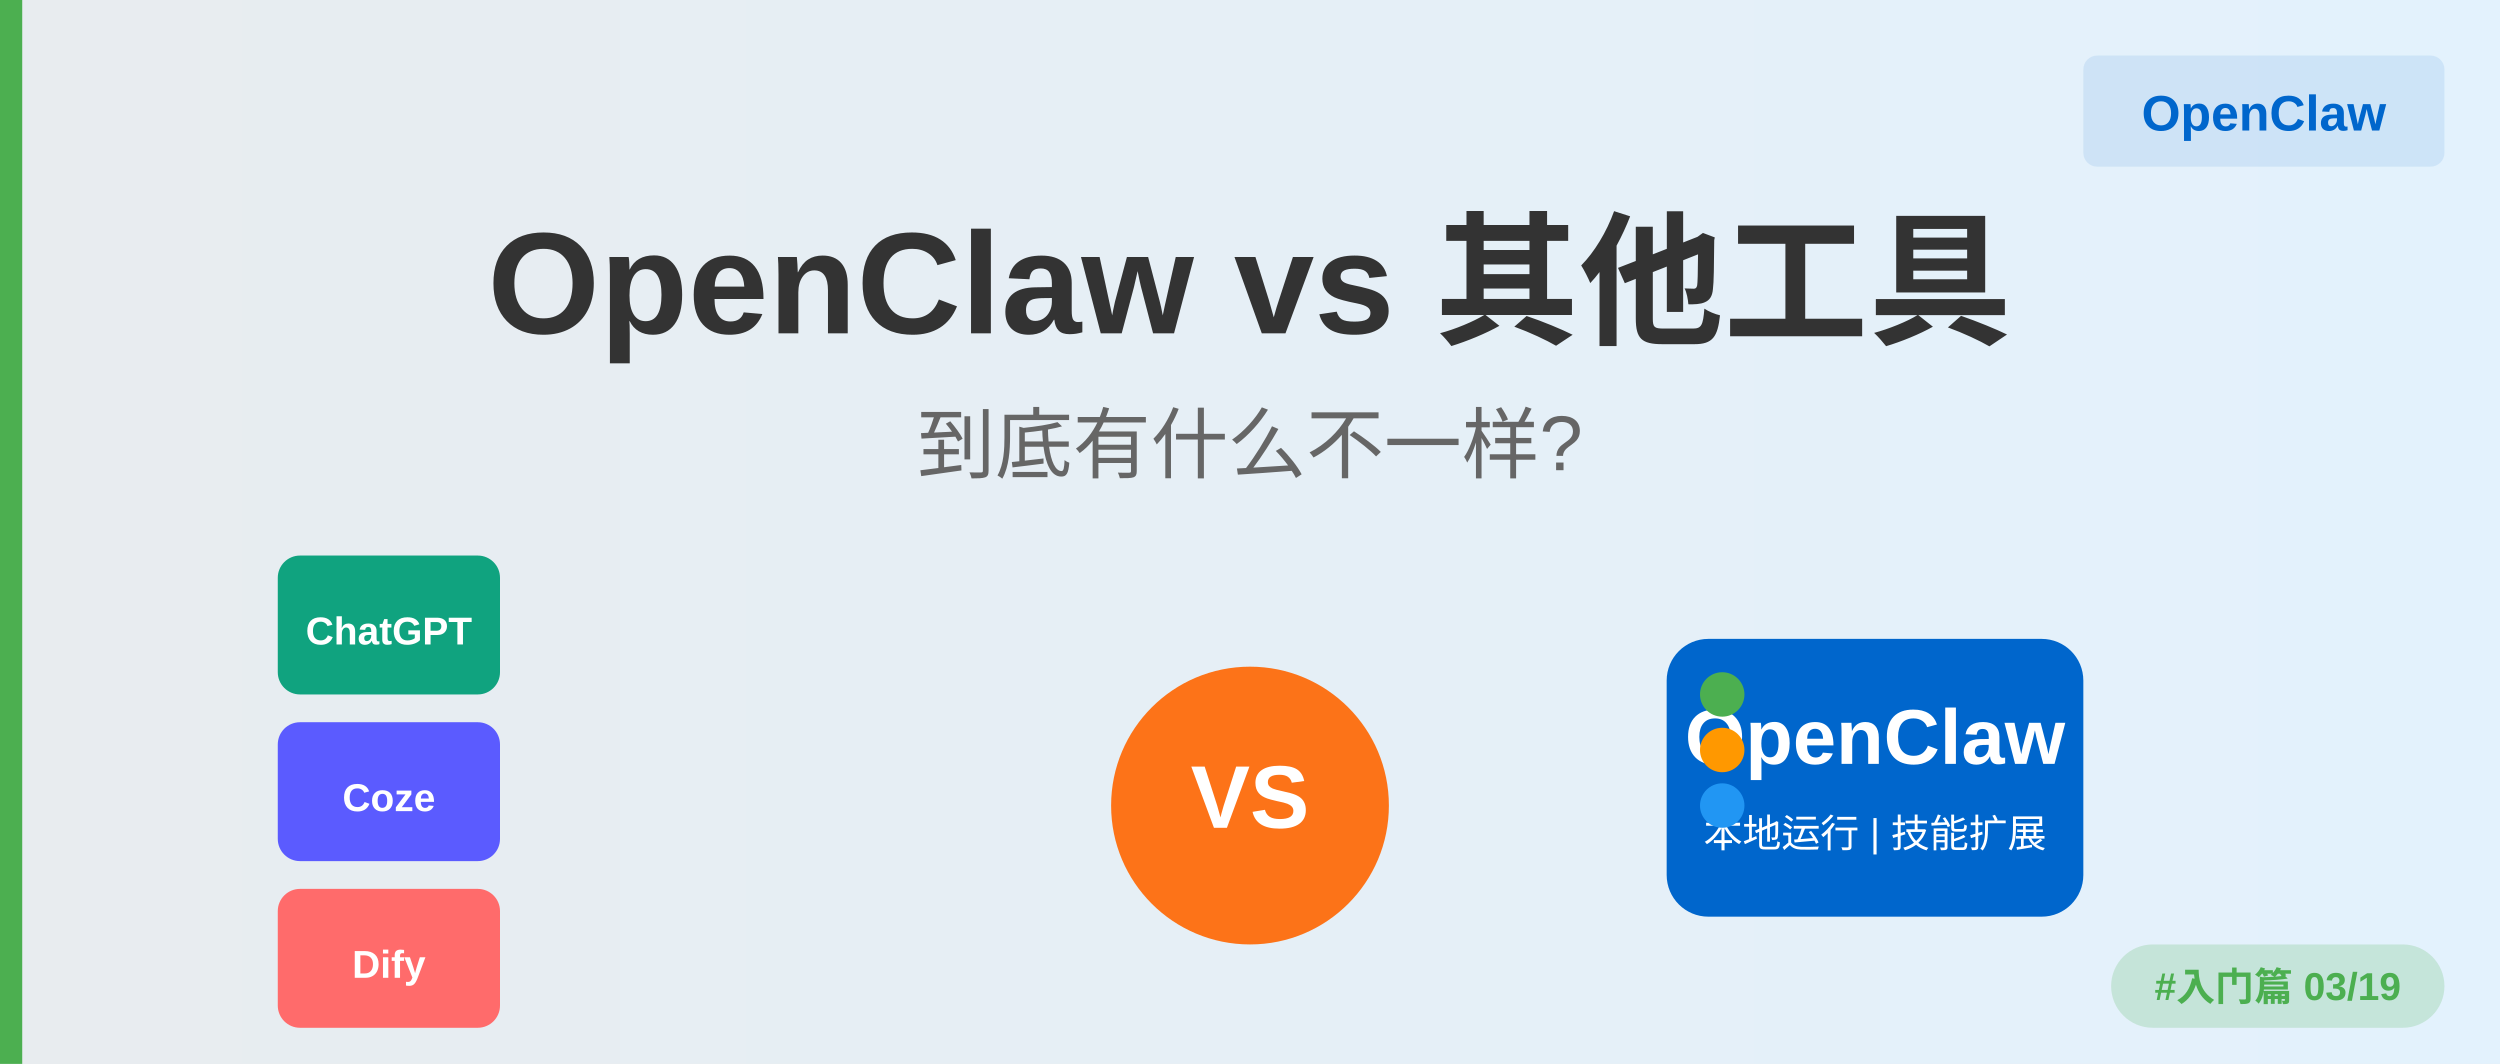
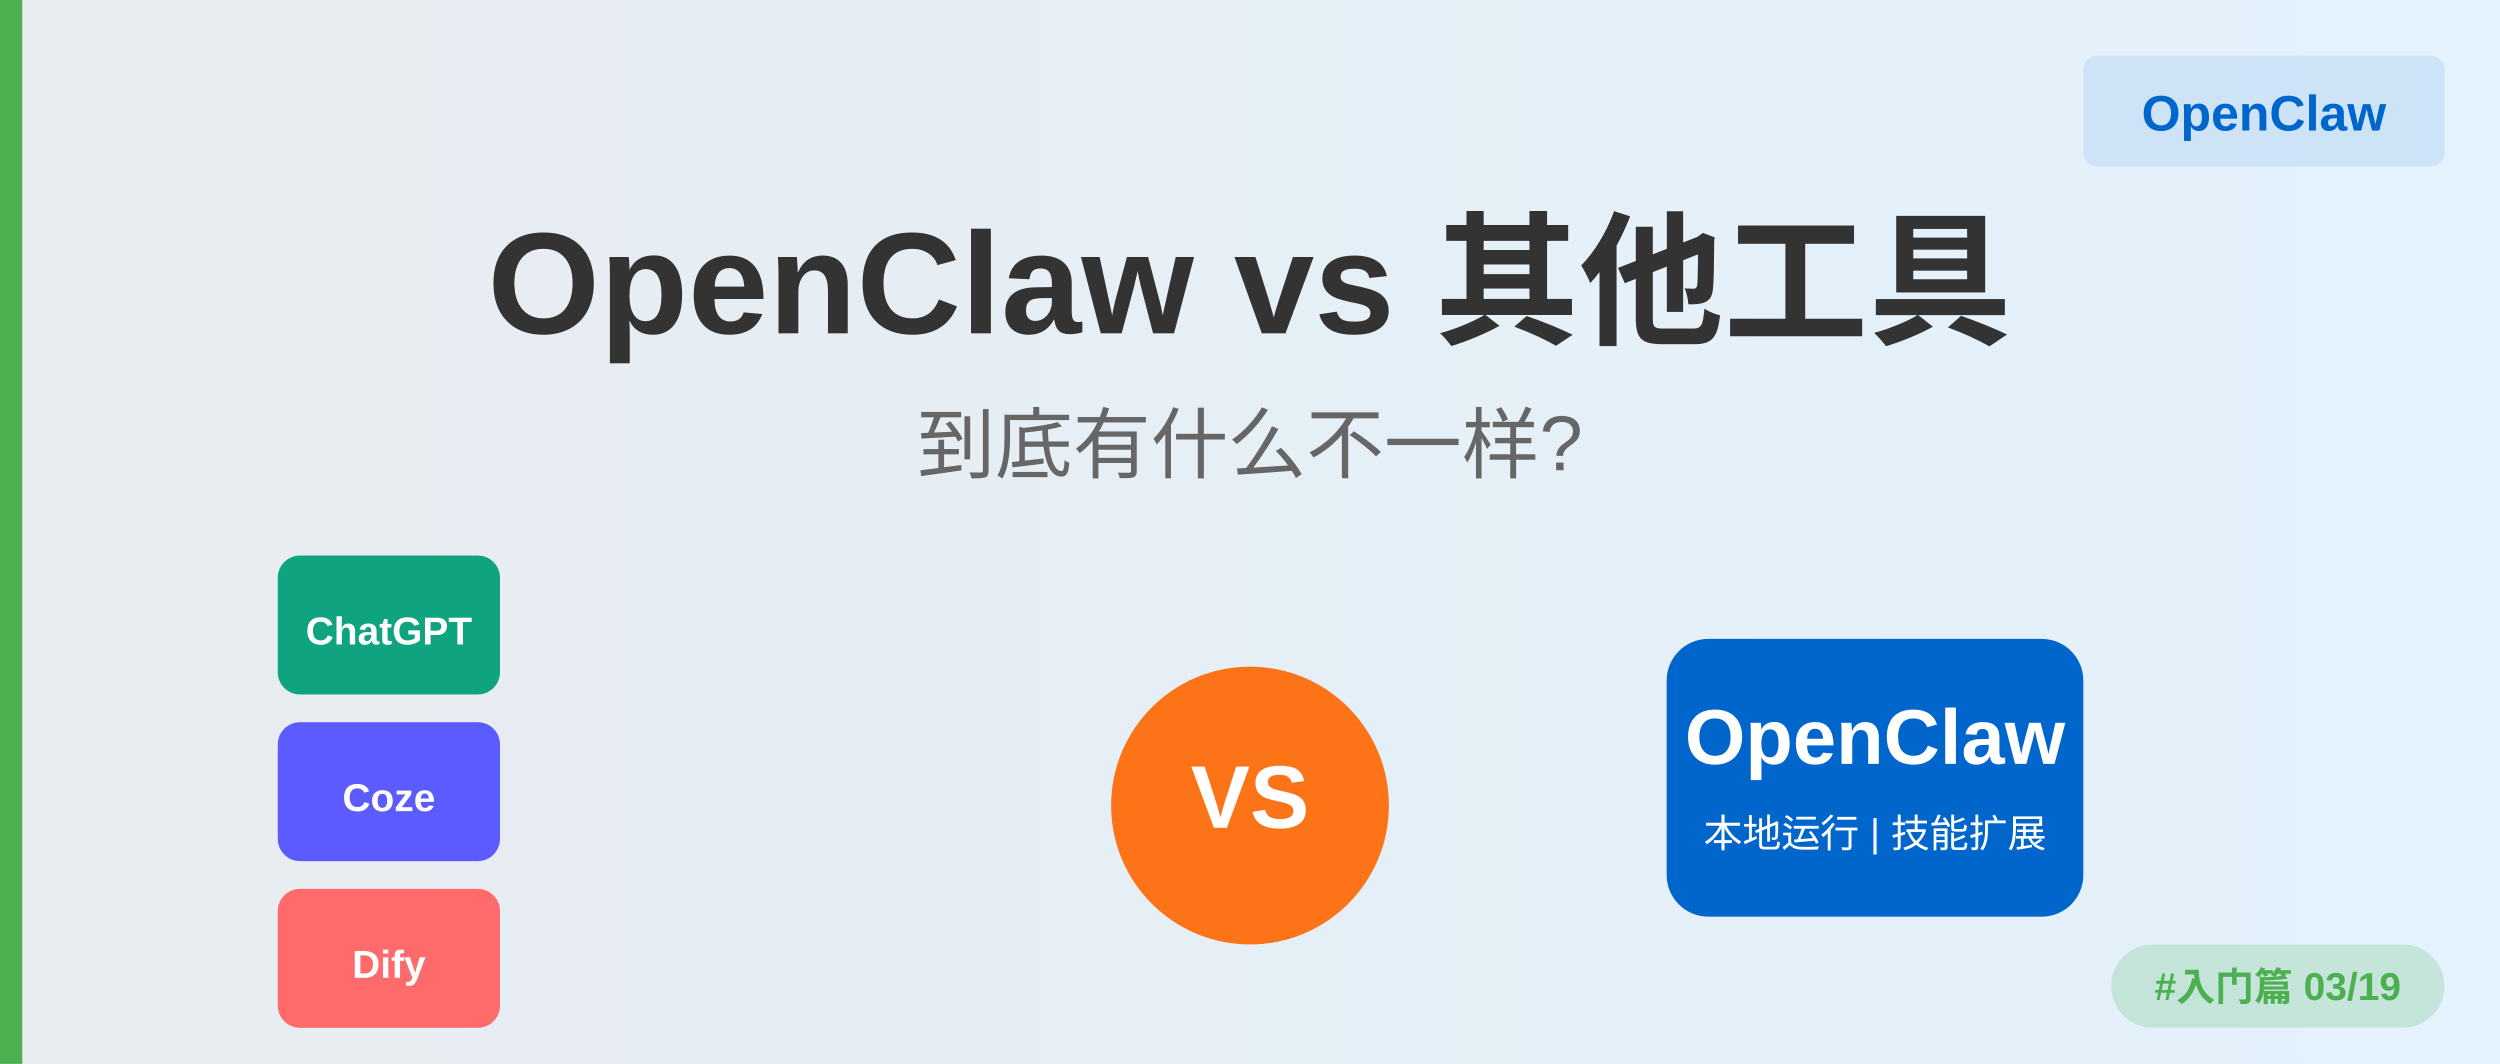
<svg xmlns="http://www.w3.org/2000/svg" viewBox="0 0 900 383">
  <defs>
    <linearGradient id="bgGradient3" x1="0%" y1="0%" x2="100%" y2="0%">
      <stop offset="0%" style="stop-color:#E8ECEF;stop-opacity:1" />
      <stop offset="100%" style="stop-color:#E3F2FD;stop-opacity:1" />
    </linearGradient>
  </defs>
  <rect width="900" height="383" fill="url(#bgGradient3)" />
  <rect width="8" height="383" fill="#4CAF50" />
  <rect x="750" y="20" width="130" height="40" rx="5" fill="#0066CC" opacity="0.1" />
  <text x="815" y="47" font-family="Arial, sans-serif" font-size="18" font-weight="bold" fill="#0066CC" text-anchor="middle">OpenClaw</text>
  <text x="450" y="120" font-family="Arial, sans-serif" font-size="52" font-weight="bold" fill="#333333" text-anchor="middle">OpenClaw vs 其他工具</text>
  <text x="450" y="170" font-family="Arial, sans-serif" font-size="28" fill="#666666" text-anchor="middle">到底有什么不一样?</text>
  <g transform="translate(100, 200)">
    <rect x="0" y="0" width="80" height="50" rx="8" fill="#10A37F" />
    <text x="40" y="32" font-family="Arial, sans-serif" font-size="14" font-weight="bold" fill="#FFFFFF" text-anchor="middle">ChatGPT</text>
    <rect x="0" y="60" width="80" height="50" rx="8" fill="#5B5BFF" />
    <text x="40" y="92" font-family="Arial, sans-serif" font-size="14" font-weight="bold" fill="#FFFFFF" text-anchor="middle">Coze</text>
    <rect x="0" y="120" width="80" height="50" rx="8" fill="#FF6B6B" />
    <text x="40" y="152" font-family="Arial, sans-serif" font-size="14" font-weight="bold" fill="#FFFFFF" text-anchor="middle">Dify</text>
  </g>
  <g transform="translate(380, 240)">
    <circle cx="70" cy="50" r="50" fill="#FF6600" opacity="0.9" />
    <text x="70" y="58" font-family="Arial, sans-serif" font-size="32" font-weight="bold" fill="#FFFFFF" text-anchor="middle">VS</text>
  </g>
  <g transform="translate(600, 200)">
    <rect x="0" y="30" width="150" height="100" rx="15" fill="#0066CC" />
    <text x="75" y="75" font-family="Arial, sans-serif" font-size="28" font-weight="bold" fill="#FFFFFF" text-anchor="middle">OpenClaw</text>
    <text x="75" y="105" font-family="Arial, sans-serif" font-size="14" fill="#FFFFFF" text-anchor="middle">本地运行 | 技能扩展</text>
-     <circle cx="20" cy="50" r="8" fill="#4CAF50" />
-     <circle cx="20" cy="70" r="8" fill="#FF9800" />
-     <circle cx="20" cy="90" r="8" fill="#2196F3" />
+     特点标记
+     
  </g>
  <rect x="760" y="340" width="120" height="30" rx="15" fill="#4CAF50" opacity="0.2" />
  <text x="820" y="360" font-family="Arial, sans-serif" font-size="14" fill="#4CAF50" text-anchor="middle" font-weight="bold">#入门篇 03/19</text>
</svg>
